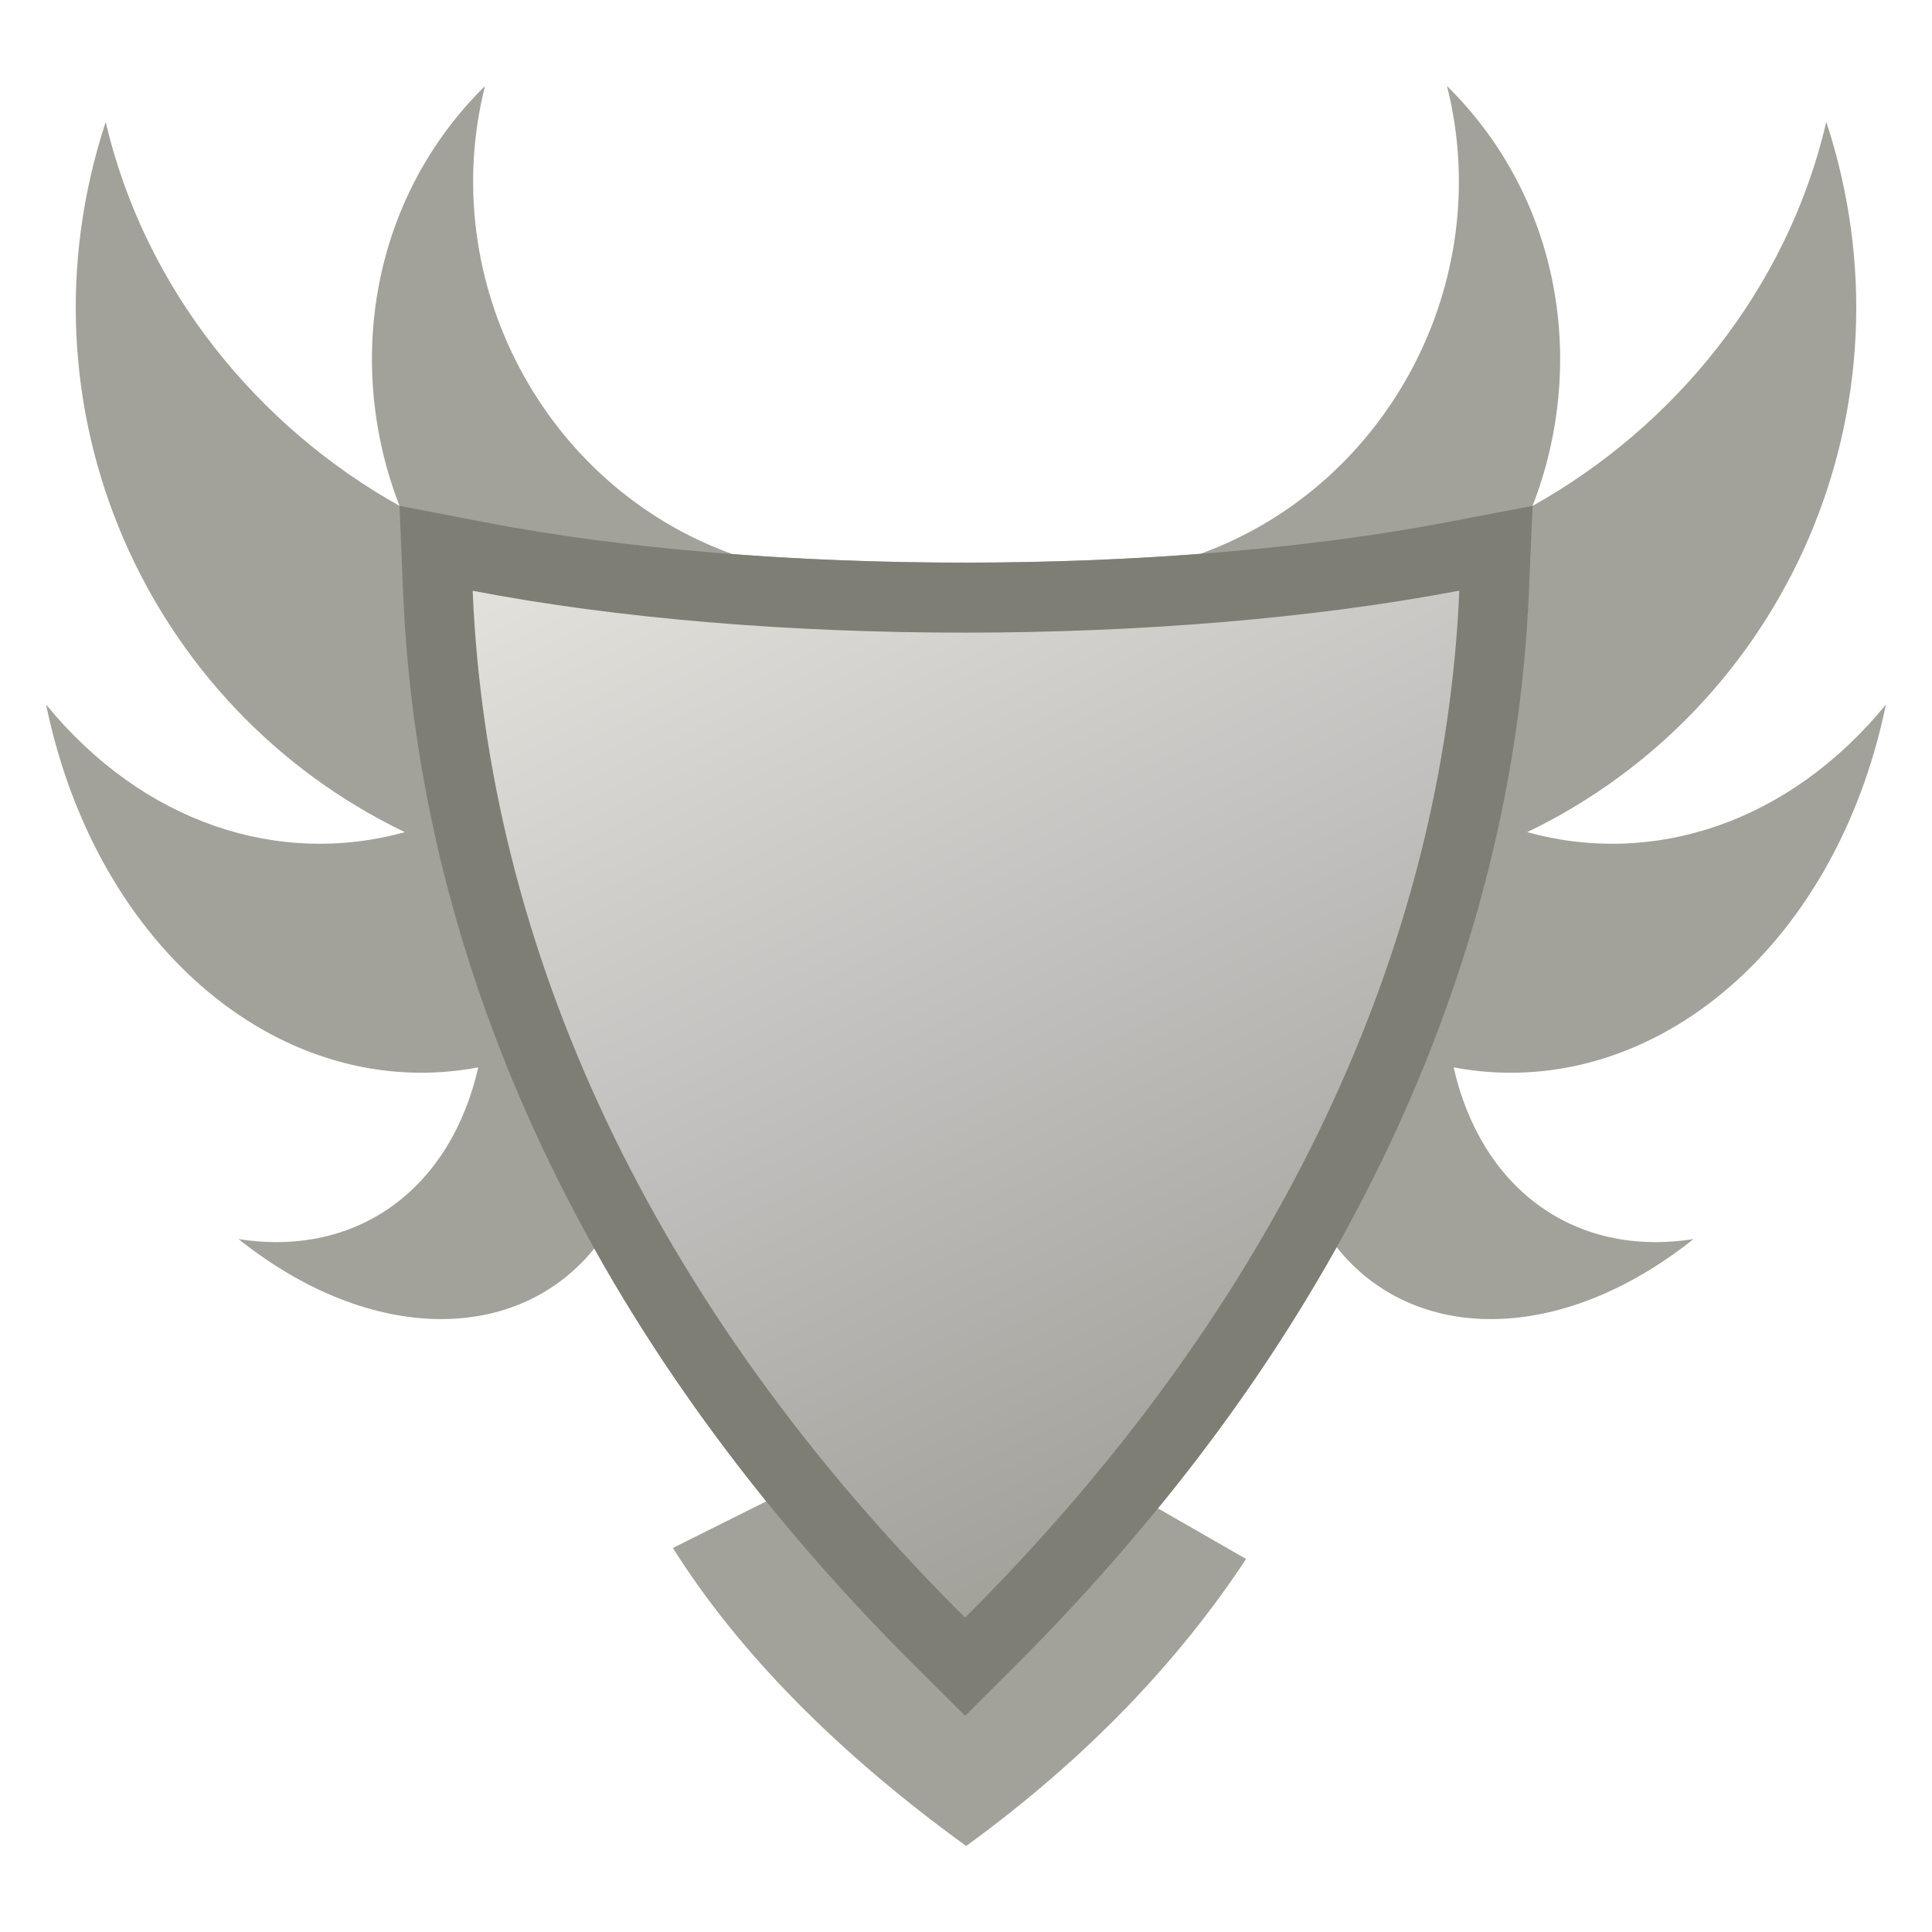
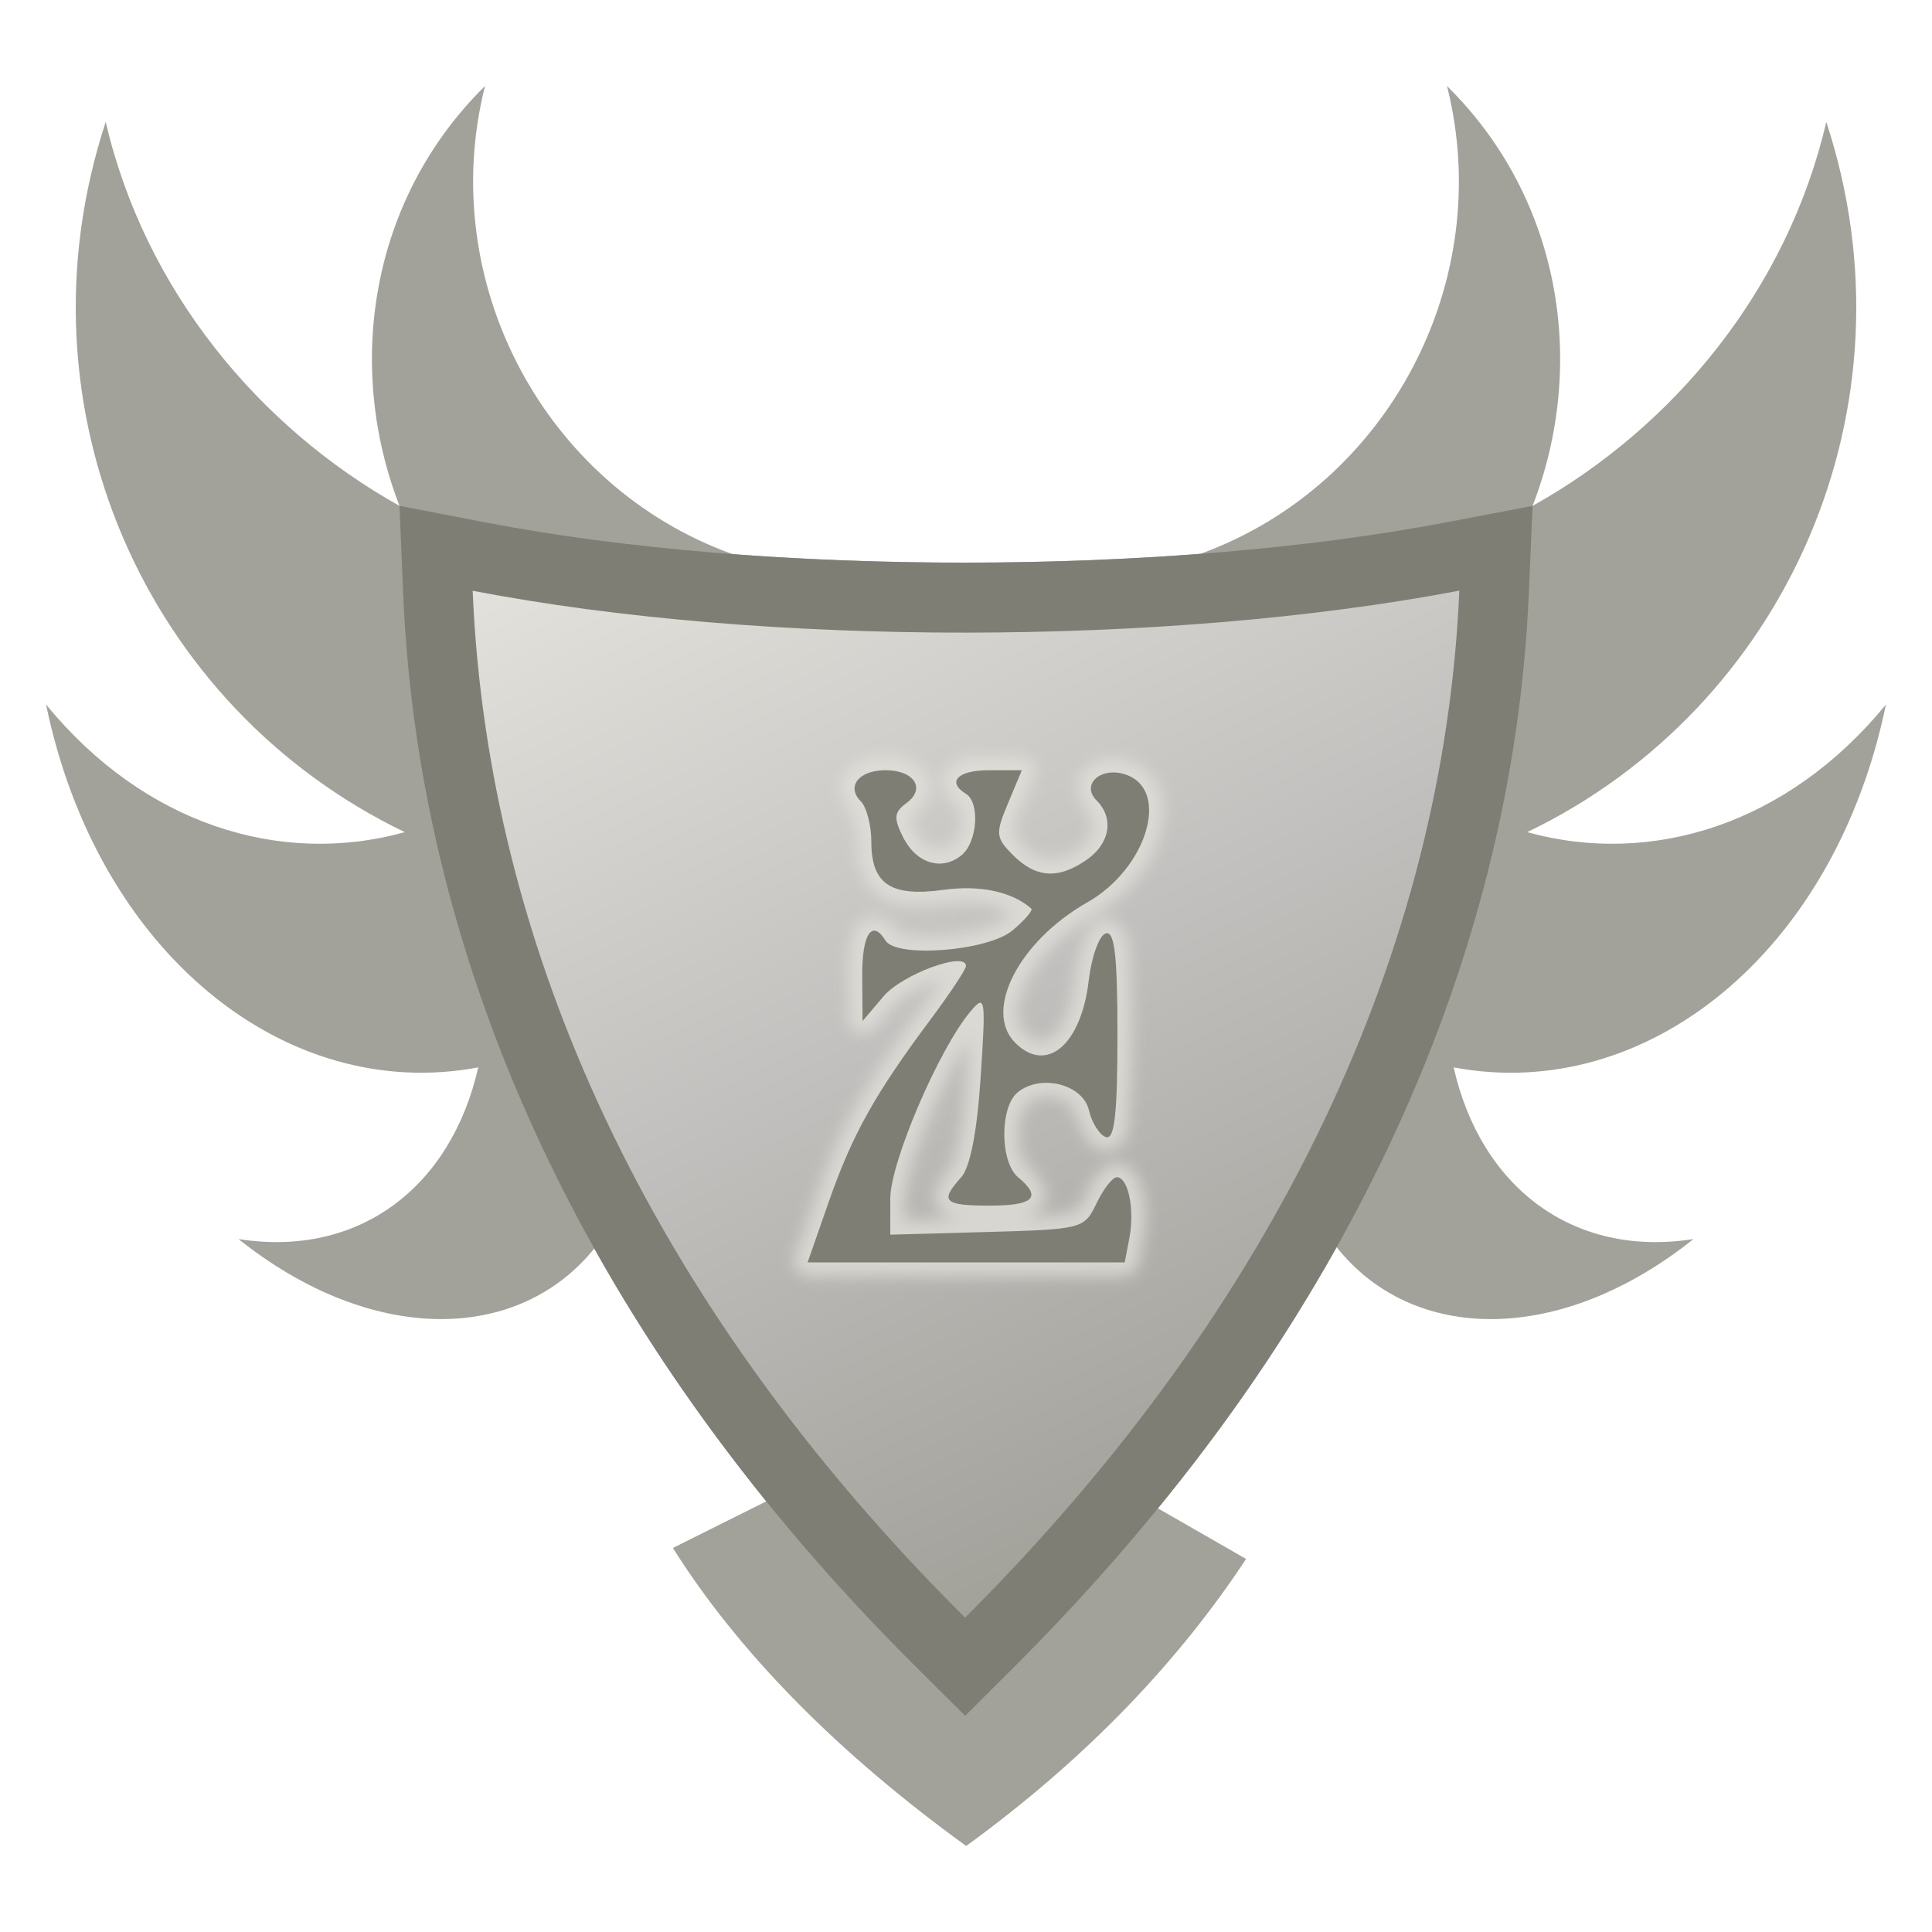
<svg xmlns="http://www.w3.org/2000/svg" height="500" viewBox="0 0 500 500" width="500">
  <linearGradient id="a" gradientUnits="userSpaceOnUse" spreadMethod="reflect" x1="122.326" x2="249.763" y1="152.891" y2="418.64">
    <stop offset="0" stop-color="#e3e1db" />
    <stop offset=".511" stop-color="#c1c0be" />
    <stop offset="1" stop-color="#a2a19a" />
  </linearGradient>
+   <filter id="b" color-interpolation-filters="sRGB" height="1.066" width="1.094" x="-.047" y="-.033">
+     <feGaussianBlur stdDeviation="1.864" />
+   </filter>
  <path d="m125.516 22.266c-29.853 29.418-36.153 72.534-22.123 108.651-36.49-20.383-65.94-55.948-76.034-99.368-24.28 73.892 10.364 151.554 77.406 183.812-32.378 8.965-67.574-2.14-92.843-33.03 13.227 64.09 61.895 103.305 111.843 93.905-6.975 30.883-30.75 49.33-62.032 44.438 34.323 27.377 72.217 27 92.068 2.437 12.456 22.323 27.376 44.204 44.505 65.438l-24.166 12.062c16.96 26.955 42.62 53.035 75.907 77.125 31.79-23.093 55.416-48.452 72.437-74.28l-22.81-13.095c18.262-22.29 33.087-44.063 46.248-67.594 19.78 24.912 57.86 25.416 92.346-2.092-31.284 4.89-55.09-13.554-62.064-44.438 49.96 9.422 98.644-29.8 111.875-93.906-25.27 30.89-60.465 41.996-92.844 33.03 67.044-32.257 101.688-109.92 77.408-183.81-10.097 43.428-39.51 78.991-76.014 99.371 14.035-36.12 7.713-79.238-22.143-108.656 12.743 50.553-15.21 103.464-63.842 121.069-39.307 2.985-81.754 3.019-121.063.075-48.77-17.527-76.824-70.515-64.063-121.145z" fill="#a2a19a" stroke-width="3.78" />
  <path d="m103.393 130.916.949 22.727c2.029 48.584 14.132 97.07 36.268 143.887 22.136 46.817 54.304 91.967 96.465 133.877l12.711 12.637 12.689-12.658c41.93-41.826 74.181-86.943 96.471-133.764 22.29-46.821 34.62-95.346 36.709-143.988l.975-22.711-22.328 4.258c-36.282 6.915-80.291 10.415-124.296 10.44-44.006.025-88.008-3.424-124.276-10.405z" fill="#7f7e75" />
  <path d="m249.763 418.64c-81.665-81.18-123.585-173.522-127.437-265.75 75.58 14.548 179.816 14.366 255.345-.03-3.962 92.26-46.661 184.737-127.907 265.78z" fill="url(#a)" stroke-width="36" />
+   <path d="m229.178 195.717c-5.361-.417-12.27 3.058-11.578 9.246 1.698 4.593 5.139 8.691 4.308 14.048-.17 6.418 3.382 13.488 10.16 14.793 8.963 2.084 18.348-2.428 27.15 1.188 5.978 2.183-5.047 5.676-7.794 6.045-6.035 1.564-13.991 1.812-19.171.489-1.916-5.308-10.016-5.638-11.448.184-2.225 6.926-.939 14.339-1.197 21.497-.233 6.586 6.955 4.419 8.942.356 3.678-5.107 9.302-8.539 15.304-10.235-10.497 14.892-22.13 29.309-28.936 46.403-3.48 8.459-6.246 17.185-9.326 25.792-1.105 5.607 5.169 4.826 8.696 4.807h76.787c4.561-.761 3.74-5.927 4.768-9.307.943-6.155 1.216-13.497-3.121-18.473-4.676-4.271-9.558 1.664-11.424 5.783-1.366 7.013-8.931 6.055-14.346 6.435-4.759.79 5.848-2.108 3.556-6.191-1.106-5.189-7.502-7.505-6.907-13.463-.822-5.436 1.87-12.886 8.688-11.154 6.423.112 6.044 7.187 9.128 10.993 3.522 5.987 11.556 1.544 10.614-4.681 1.157-14.037.966-28.185.273-42.245.696-5.177-3.642-13.487-9.385-8.635-6.679 8.381-2.784 21.191-10.69 28.961-4.67 3.814-10.394-3.295-8.826-8.05 2.422-11.544 12.39-19.529 22.142-25.086 9.078-6.202 16.642-16.985 15.214-28.413-.984-9.02-13.692-14.206-20.166-7.462-4.64 4.603.532 9.657 2.416 13.847-.433 5.885-7.624 10.01-13.113 8.997-5.812-1.837-10.059-7.736-5.557-13.213 1.195-3.145 2.821-6.151 3.716-9.394.049-4.615-5.093-3.849-8.23-3.86-5.245.14-11.998-.972-15.213 4.209-3.475 5.697 5.413 7.535 4.127 12.776.809 6.888-8.529 9.843-11.288 3.261-5.326-5.149 4.217-6.708 3.238-12.178-.153-5.777-6.548-8.304-11.511-8.067zm21.385 73.199c-.451 10.799-.48 21.943-4.013 32.268-2.457 3.503-7.514 8.745-2.572 12.648 2.943 1.99 8.149 1.431 2.221 1.646-4.06.113-8.12.227-12.179.34-.474-6.702 1.134-13.283 3.542-19.506 3.476-9.501 7.726-18.755 13.001-27.397z" fill="#e3e1db" filter="url(#b)" opacity=".75" />
+   <path d="m214.519 310.927c6.026-17.245 11.943-27.85 26.169-46.903 5.121-6.859 9.312-13.17 9.312-14.024 0-3.931-16.505 2.138-21.346 7.849l-5.424 6.398-.088-11.636c-.083-10.868 2.535-14.851 6.036-9.186 2.824 4.57 26.446 2.703 32.804-2.592 3.222-2.683 5.427-5.253 4.899-5.711-5.069-4.394-13.253-6.127-22.774-4.822-13.572 1.86-18.604-1.495-18.604-12.406 0-4.281-1.227-9.011-2.726-10.51-3.845-3.845-.501-8.052 6.401-8.052 7.432 0 10.494 4.785 5.432 8.487-3.232 2.363-3.389 3.852-.925 8.793 3.428 6.876 10.086 8.92 15.208 4.669 4.06-3.369 4.772-13.56 1.107-15.825-5.075-3.137-2.149-6.124 5.999-6.124h8.449l-3.573 8.55c-3.314 7.932-3.217 8.906 1.35 13.473 5.908 5.908 11.74 6.247 19.075 1.109 5.99-4.196 7.061-10.737 2.505-15.294-4.103-4.103.97-8.794 7.328-6.776 11.878 3.77 5.85 24.288-9.737 33.138-17.724 10.064-26.956 28.05-18.658 36.348 8.12 8.12 17.076.528 19.025-16.127.719-6.139 2.685-11.617 4.369-12.174 2.327-.769 3.062 5.552 3.062 26.342 0 20.465-.754 27.103-2.994 26.356-1.647-.549-3.62-3.672-4.384-6.941-1.586-6.784-12.566-9.512-18.491-4.595-4.626 3.839-4.53 18.041.149 21.924 6.263 5.198 4.112 7.349-7.349 7.349-11.885 0-13.002-1.102-7.4-7.293 2.341-2.587 4.135-11.761 5.068-25.914 1.366-20.721 1.221-21.644-2.662-17.011-8.199 9.784-20.727 39.035-20.727 48.397v9.341l25.081-.698c24.661-.686 25.135-.811 28.304-7.435 1.773-3.705 4.137-6.736 5.253-6.736 2.941 0 4.659 8.295 3.248 15.679l-1.217 6.368h-41.035-41.034z" fill="#7f7e75" />
</svg>
